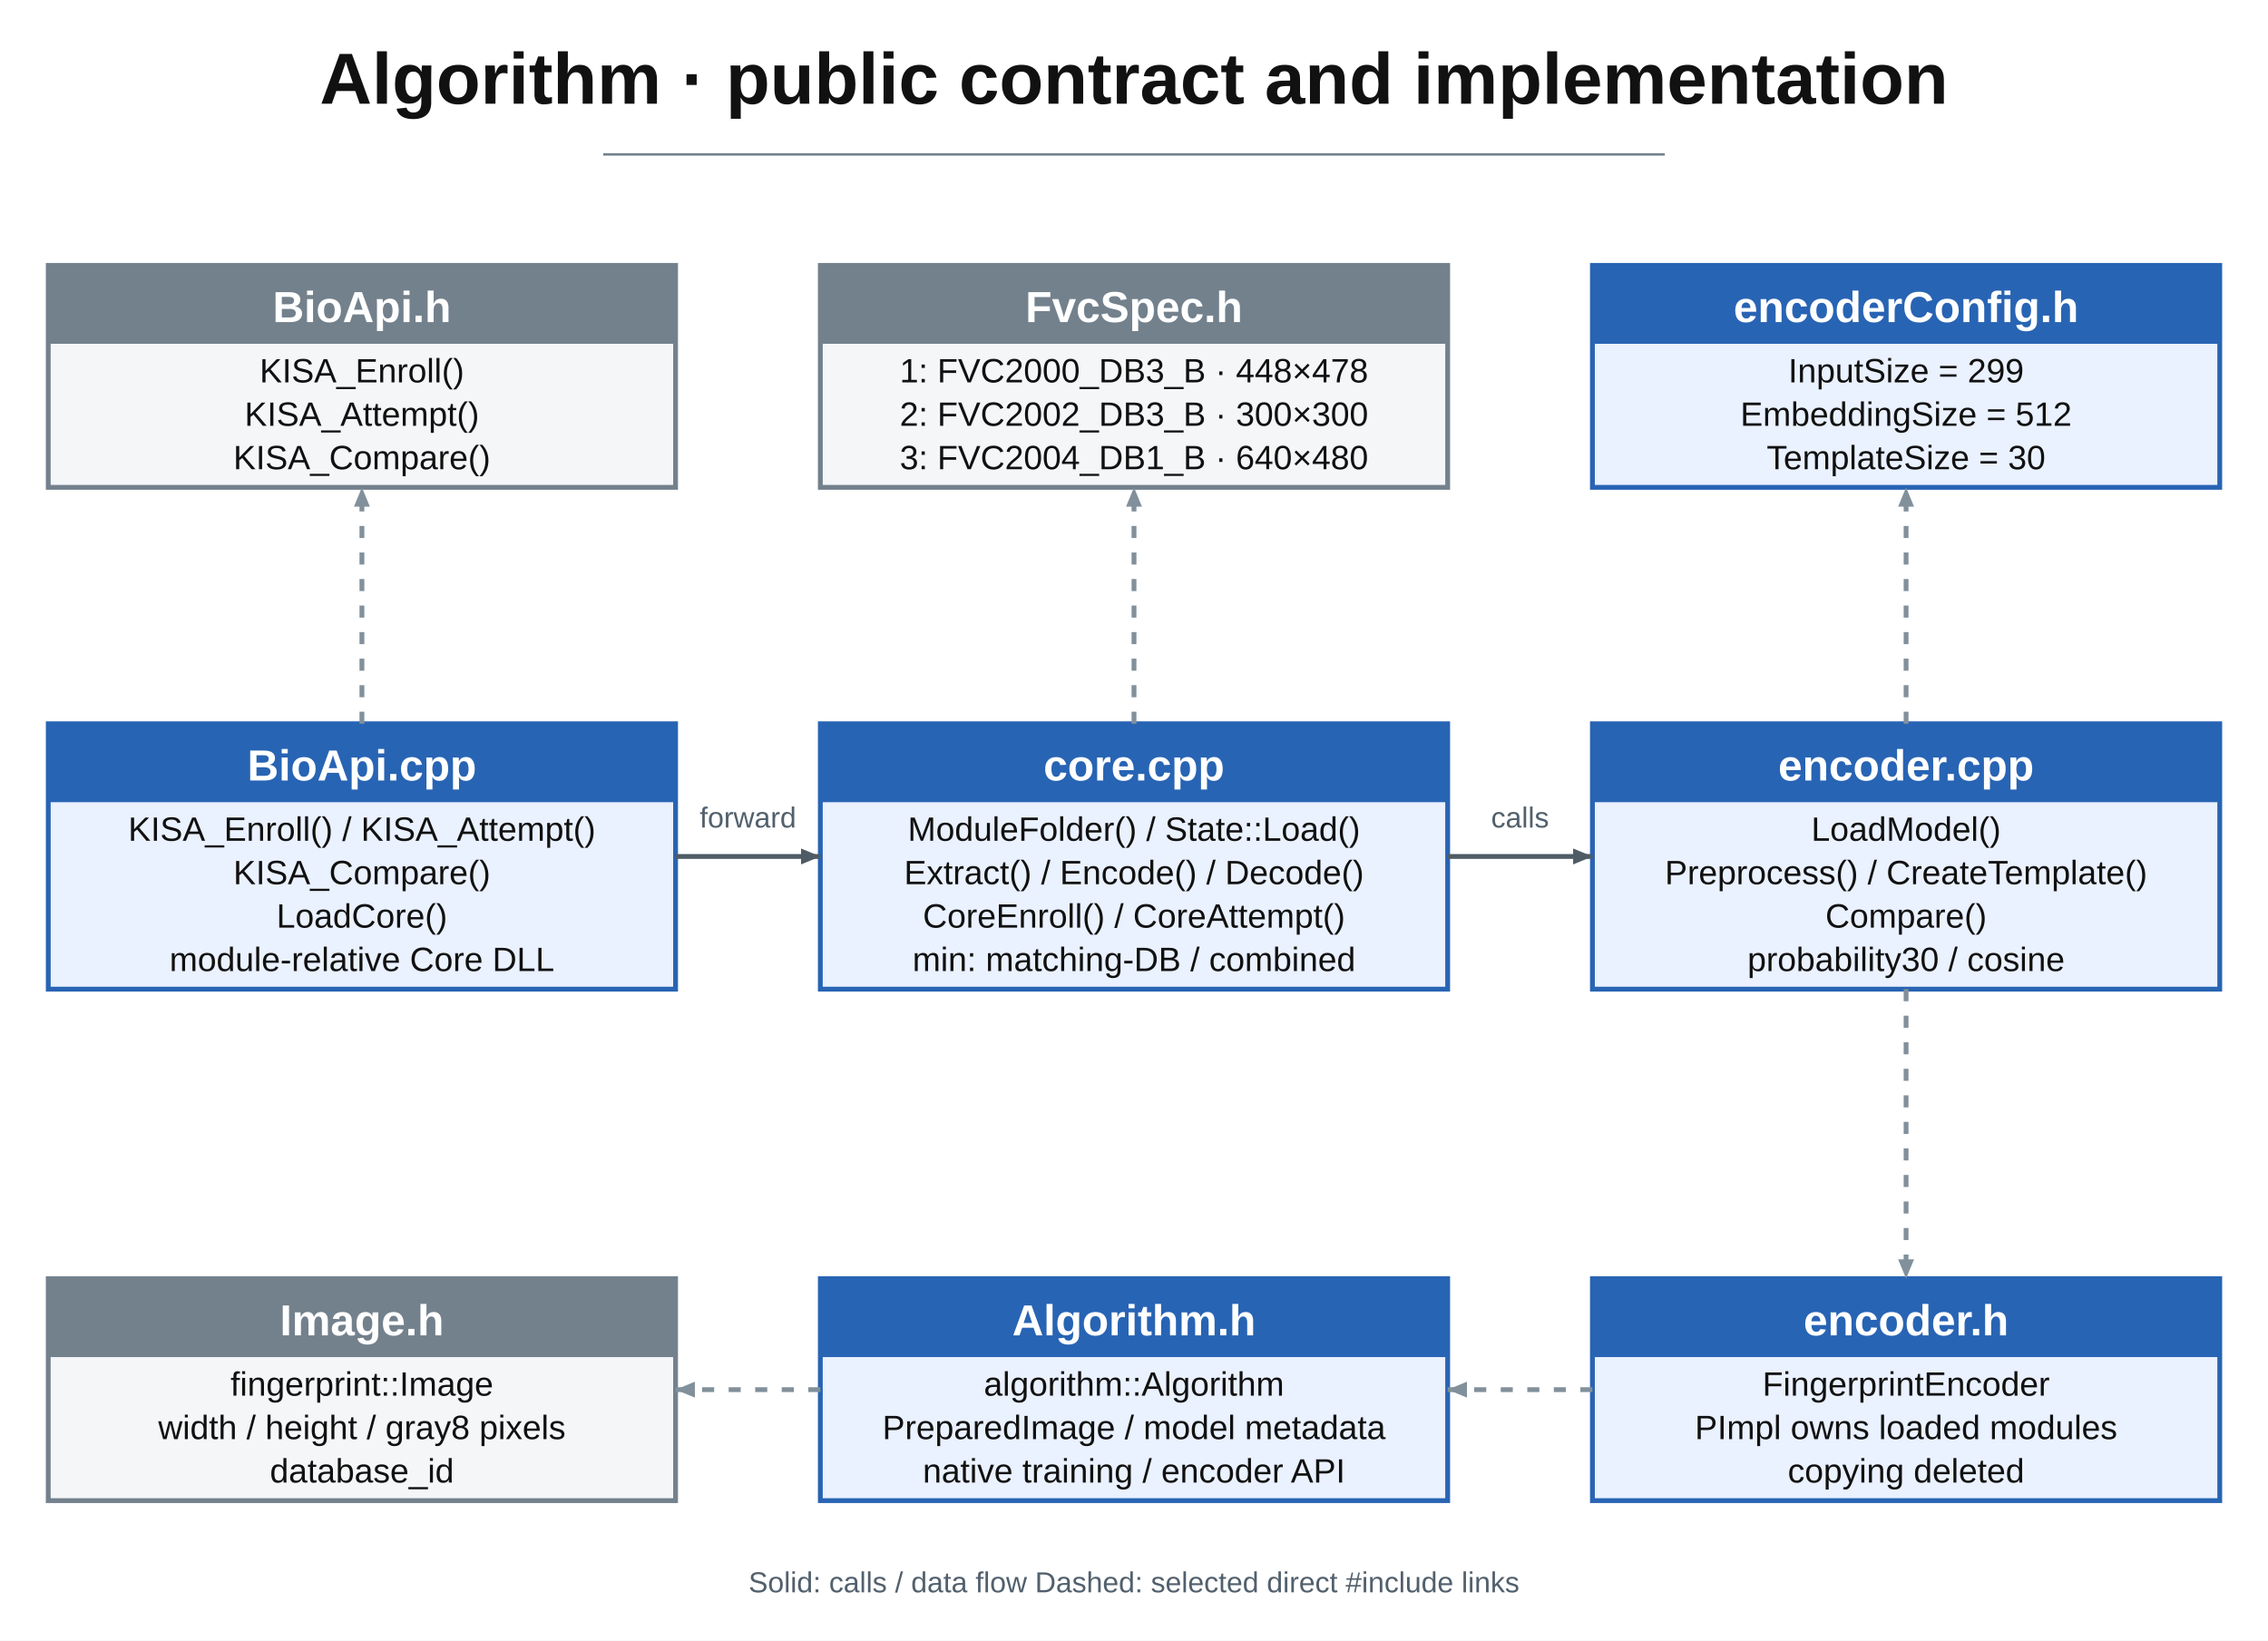
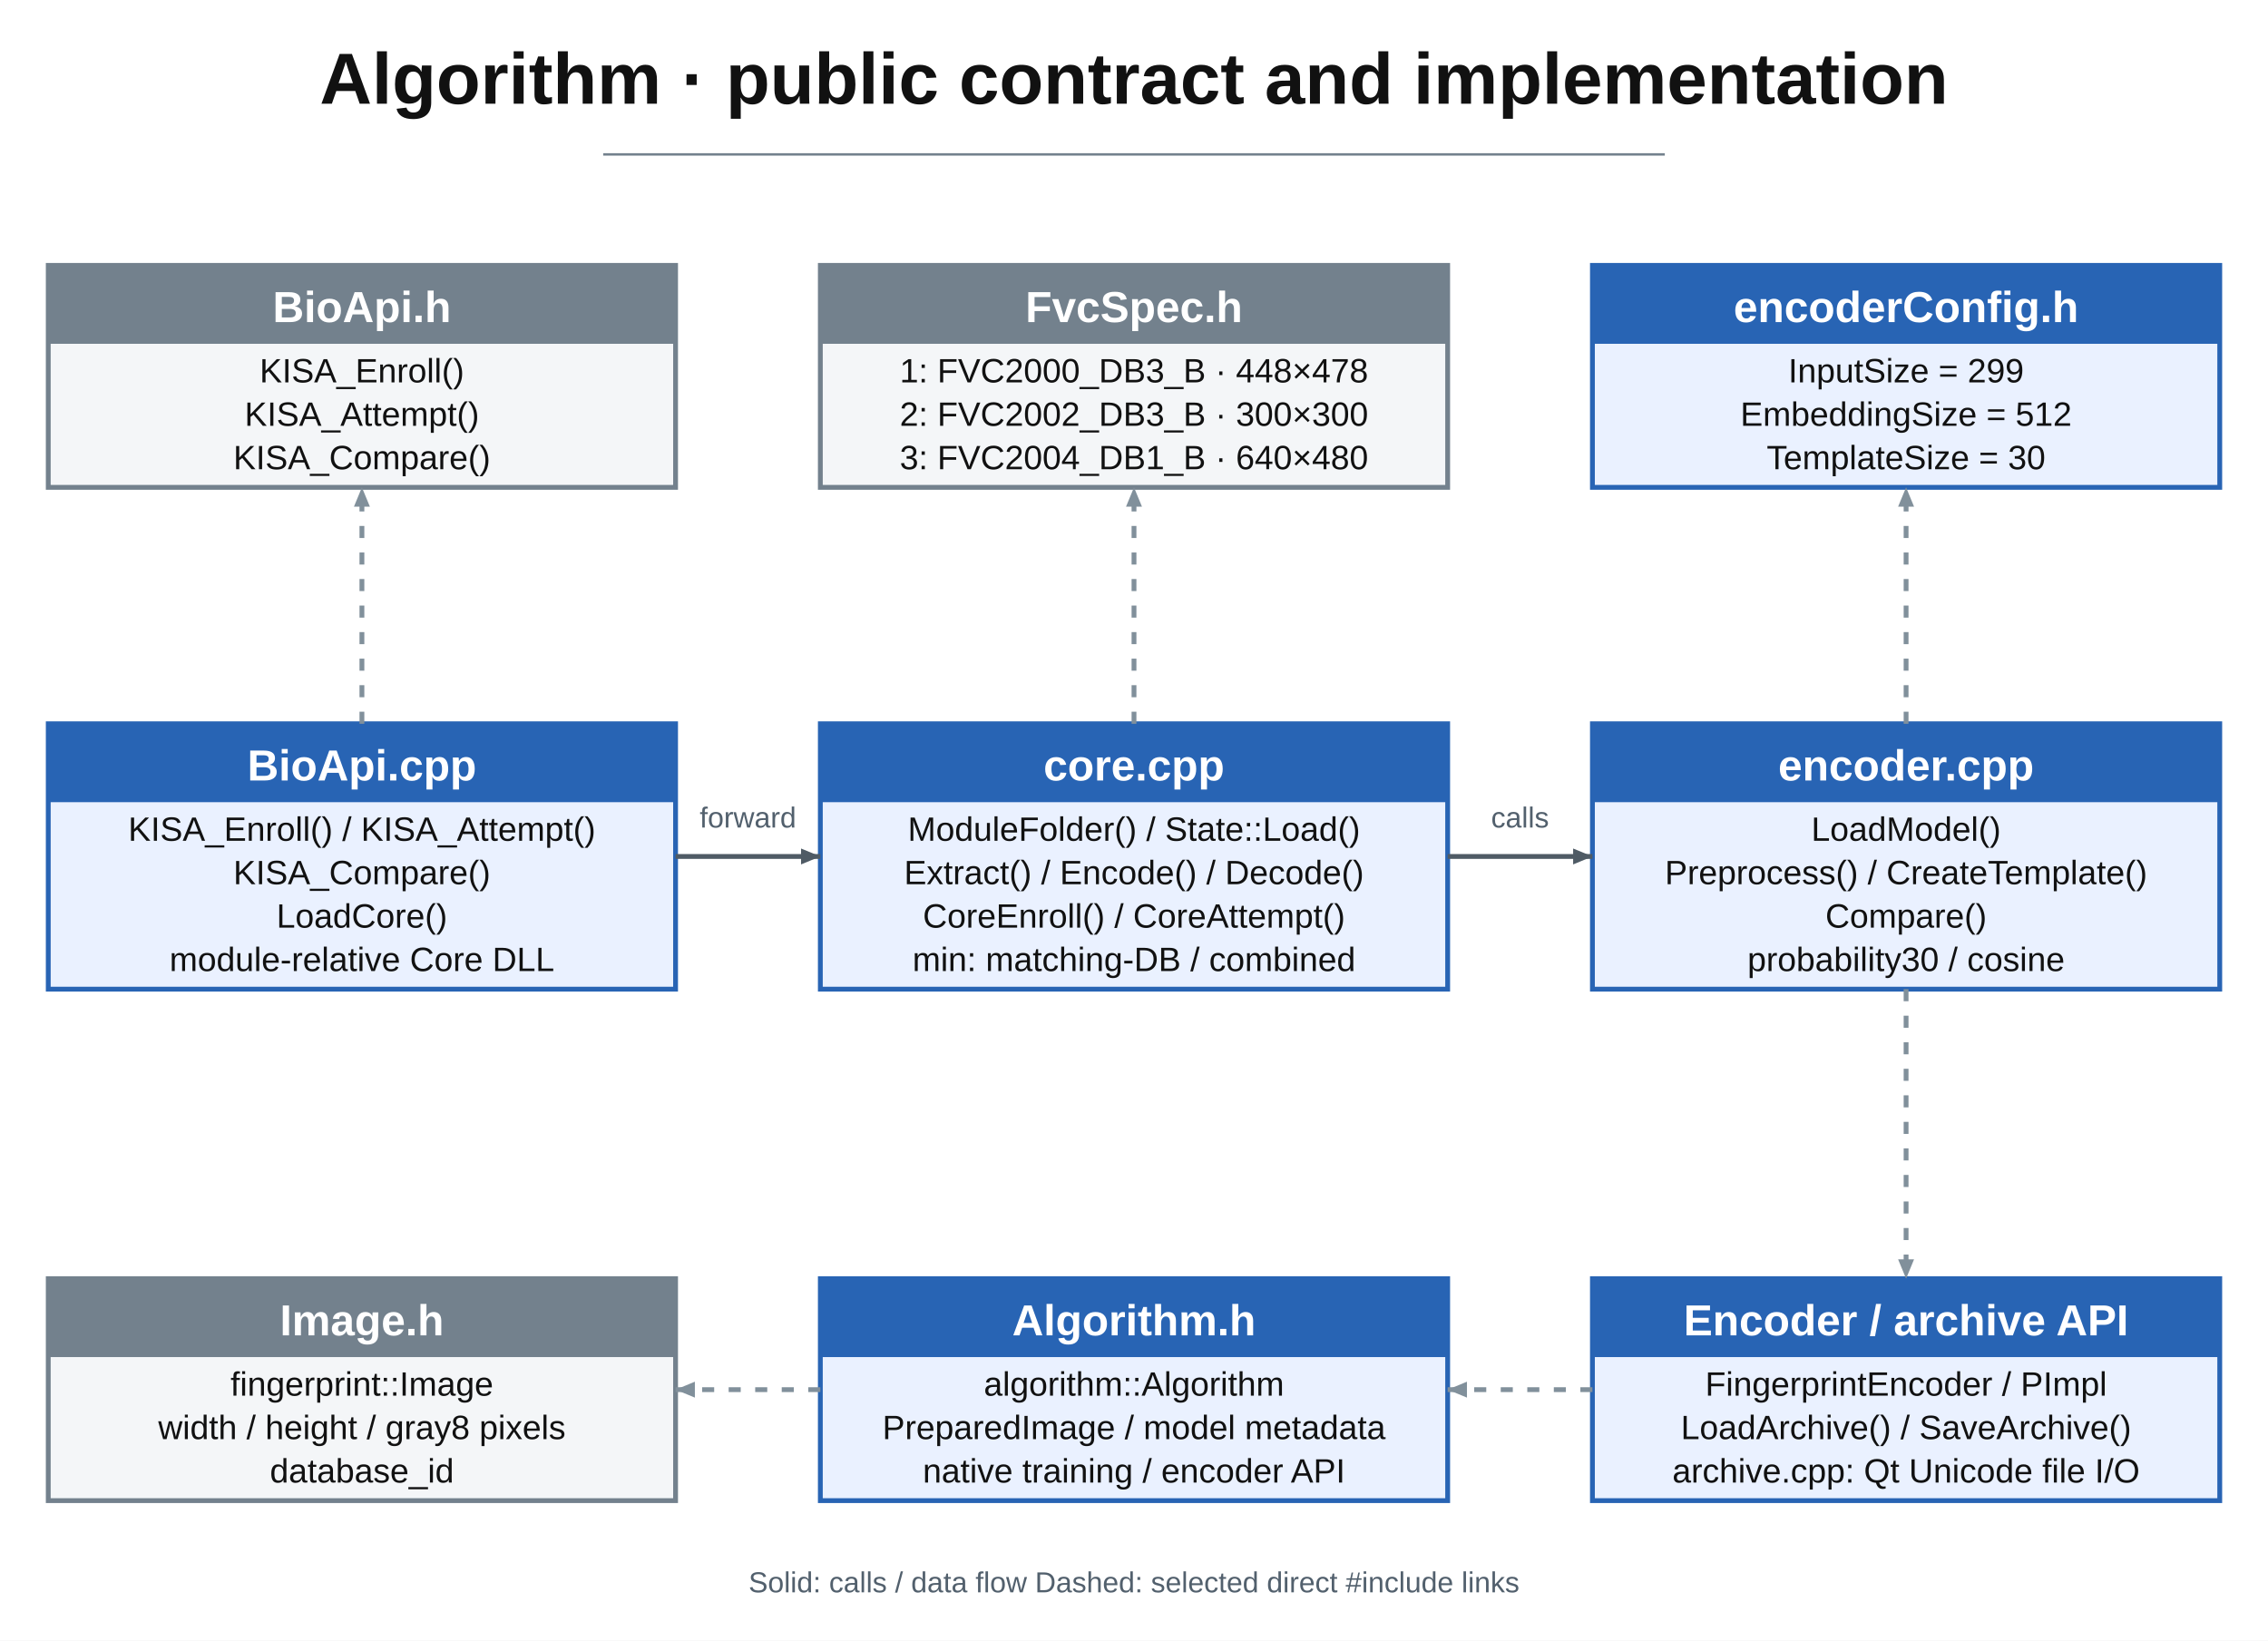
<svg xmlns="http://www.w3.org/2000/svg" width="297mm" height="214.851mm" viewBox="0 0 940 680" role="img">
  <rect width="940" height="680" fill="white" />
  <line x1="250" y1="64" x2="690" y2="64" stroke="#73818d" />
  <g data-node="abi" data-source="src/Public/BioApi.h">
    <rect x="20" y="110" width="260" height="92" fill="#f4f6f8" stroke="#73818d" stroke-width="2" />
    <rect x="20" y="110" width="260" height="32.5" fill="#73818d" />
  </g>
  <g data-node="fvc" data-source="src/Public/FvcSpec.h">
    <rect x="340" y="110" width="260" height="92" fill="#f4f6f8" stroke="#73818d" stroke-width="2" />
    <rect x="340" y="110" width="260" height="32.5" fill="#73818d" />
  </g>
  <g data-node="config" data-source="src/Algorithm/encoderConfig.h">
    <rect x="660" y="110" width="260" height="92" fill="#eaf1ff" stroke="#2864b4" stroke-width="2" />
    <rect x="660" y="110" width="260" height="32.5" fill="#2864b4" />
  </g>
  <g data-node="public" data-source="src/Kisa/BioApi.cpp">
    <rect x="20" y="300" width="260" height="110" fill="#eaf1ff" stroke="#2864b4" stroke-width="2" />
    <rect x="20" y="300" width="260" height="32.5" fill="#2864b4" />
  </g>
  <g data-node="core" data-source="src/Kisa/core.cpp">
    <rect x="340" y="300" width="260" height="110" fill="#eaf1ff" stroke="#2864b4" stroke-width="2" />
    <rect x="340" y="300" width="260" height="32.5" fill="#2864b4" />
  </g>
  <g data-node="encoder" data-source="src/Algorithm/encoder.cpp">
    <rect x="660" y="300" width="260" height="110" fill="#eaf1ff" stroke="#2864b4" stroke-width="2" />
    <rect x="660" y="300" width="260" height="32.5" fill="#2864b4" />
  </g>
  <g data-node="image" data-source="src/Public/Image.h">
    <rect x="20" y="530" width="260" height="92" fill="#f4f6f8" stroke="#73818d" stroke-width="2" />
    <rect x="20" y="530" width="260" height="32.5" fill="#73818d" />
  </g>
  <g data-node="api" data-source="src/Algorithm/Algorithm.h">
    <rect x="340" y="530" width="260" height="92" fill="#eaf1ff" stroke="#2864b4" stroke-width="2" />
    <rect x="340" y="530" width="260" height="32.5" fill="#2864b4" />
  </g>
-   <g data-node="encoderh" data-source="src/Algorithm/encoder.h">
+   <g data-node="encoderh" data-source="src/Algorithm/encoder.h;src/Algorithm/archive.h;src/Algorithm/archive.cpp">
    <rect x="660" y="530" width="260" height="92" fill="#eaf1ff" stroke="#2864b4" stroke-width="2" />
    <rect x="660" y="530" width="260" height="32.5" fill="#2864b4" />
  </g>
  <g data-from="public" data-to="abi" data-relation="include">
    <polyline points="150.0,300 150.0,202" fill="none" stroke="#81909b" stroke-width="2" stroke-dasharray="5 6" />
    <polygon points="150.0,202 153.3,210.0 146.7,210.0" fill="#81909b" />
  </g>
  <g data-from="core" data-to="fvc" data-relation="include">
    <polyline points="470.0,300 470.0,202" fill="none" stroke="#81909b" stroke-width="2" stroke-dasharray="5 6" />
    <polygon points="470.0,202 473.3,210.0 466.7,210.0" fill="#81909b" />
  </g>
  <g data-from="encoder" data-to="config" data-relation="include">
    <polyline points="790.0,300 790.0,202" fill="none" stroke="#81909b" stroke-width="2" stroke-dasharray="5 6" />
    <polygon points="790.0,202 793.3,210.0 786.7,210.0" fill="#81909b" />
  </g>
  <g data-from="public" data-to="core" data-relation="flow">
    <polyline points="280,355.0 340,355.0" fill="none" stroke="#4f5b65" stroke-width="2" />
    <polygon points="340,355.0 332.0,358.3 332.0,351.7" fill="#4f5b65" />
  </g>
  <g data-from="core" data-to="encoder" data-relation="flow">
    <polyline points="600,355.0 660,355.0" fill="none" stroke="#4f5b65" stroke-width="2" />
    <polygon points="660,355.0 652.0,358.3 652.0,351.7" fill="#4f5b65" />
  </g>
  <g data-from="encoder" data-to="encoderh" data-relation="include">
    <polyline points="790.0,410 790.0,530" fill="none" stroke="#81909b" stroke-width="2" stroke-dasharray="5 6" />
    <polygon points="790.0,530 786.7,522.0 793.3,522.0" fill="#81909b" />
  </g>
  <g data-from="encoderh" data-to="api" data-relation="include">
    <polyline points="660,576.0 600,576.0" fill="none" stroke="#81909b" stroke-width="2" stroke-dasharray="5 6" />
    <polygon points="600,576.0 608.0,572.7 608.0,579.3" fill="#81909b" />
  </g>
  <g data-from="api" data-to="image" data-relation="include">
    <polyline points="340,576.0 280,576.0" fill="none" stroke="#81909b" stroke-width="2" stroke-dasharray="5 6" />
    <polygon points="280,576.0 288.0,572.7 288.0,579.3" fill="#81909b" />
  </g>
  <text x="470" y="43" font-family="Arial" font-size="30" font-weight="700" text-anchor="middle" fill="#111111">Algorithm · public contract and implementation</text>
  <text x="150.0" y="133.5" font-family="Arial" font-size="18" font-weight="700" text-anchor="middle" fill="#ffffff">BioApi.h</text>
  <text x="150.0" y="158.5" font-family="Arial" font-size="14" font-weight="400" text-anchor="middle" fill="#111111">KISA_Enroll()</text>
  <text x="150.0" y="176.5" font-family="Arial" font-size="14" font-weight="400" text-anchor="middle" fill="#111111">KISA_Attempt()</text>
  <text x="150.0" y="194.5" font-family="Arial" font-size="14" font-weight="400" text-anchor="middle" fill="#111111">KISA_Compare()</text>
  <text x="470.0" y="133.5" font-family="Arial" font-size="18" font-weight="700" text-anchor="middle" fill="#ffffff">FvcSpec.h</text>
  <text x="470.0" y="158.5" font-family="Arial" font-size="14" font-weight="400" text-anchor="middle" fill="#111111">1: FVC2000_DB3_B · 448×478</text>
  <text x="470.0" y="176.5" font-family="Arial" font-size="14" font-weight="400" text-anchor="middle" fill="#111111">2: FVC2002_DB3_B · 300×300</text>
  <text x="470.0" y="194.5" font-family="Arial" font-size="14" font-weight="400" text-anchor="middle" fill="#111111">3: FVC2004_DB1_B · 640×480</text>
  <text x="790.0" y="133.5" font-family="Arial" font-size="18" font-weight="700" text-anchor="middle" fill="#ffffff">encoderConfig.h</text>
  <text x="790.0" y="158.5" font-family="Arial" font-size="14" font-weight="400" text-anchor="middle" fill="#111111">InputSize = 299</text>
  <text x="790.0" y="176.5" font-family="Arial" font-size="14" font-weight="400" text-anchor="middle" fill="#111111">EmbeddingSize = 512</text>
  <text x="790.0" y="194.5" font-family="Arial" font-size="14" font-weight="400" text-anchor="middle" fill="#111111">TemplateSize = 30</text>
  <text x="150.0" y="323.5" font-family="Arial" font-size="18" font-weight="700" text-anchor="middle" fill="#ffffff">BioApi.cpp</text>
  <text x="150.0" y="348.5" font-family="Arial" font-size="14" font-weight="400" text-anchor="middle" fill="#111111">KISA_Enroll() / KISA_Attempt()</text>
  <text x="150.0" y="366.5" font-family="Arial" font-size="14" font-weight="400" text-anchor="middle" fill="#111111">KISA_Compare()</text>
  <text x="150.0" y="384.5" font-family="Arial" font-size="14" font-weight="400" text-anchor="middle" fill="#111111">LoadCore()</text>
  <text x="150.0" y="402.5" font-family="Arial" font-size="14" font-weight="400" text-anchor="middle" fill="#111111">module-relative Core DLL</text>
  <text x="470.0" y="323.5" font-family="Arial" font-size="18" font-weight="700" text-anchor="middle" fill="#ffffff">core.cpp</text>
  <text x="470.0" y="348.5" font-family="Arial" font-size="14" font-weight="400" text-anchor="middle" fill="#111111">ModuleFolder() / State::Load()</text>
  <text x="470.0" y="366.5" font-family="Arial" font-size="14" font-weight="400" text-anchor="middle" fill="#111111">Extract() / Encode() / Decode()</text>
  <text x="470.0" y="384.5" font-family="Arial" font-size="14" font-weight="400" text-anchor="middle" fill="#111111">CoreEnroll() / CoreAttempt()</text>
  <text x="470.0" y="402.5" font-family="Arial" font-size="14" font-weight="400" text-anchor="middle" fill="#111111">min: matching-DB / combined</text>
  <text x="790.0" y="323.5" font-family="Arial" font-size="18" font-weight="700" text-anchor="middle" fill="#ffffff">encoder.cpp</text>
  <text x="790.0" y="348.5" font-family="Arial" font-size="14" font-weight="400" text-anchor="middle" fill="#111111">LoadModel()</text>
  <text x="790.0" y="366.5" font-family="Arial" font-size="14" font-weight="400" text-anchor="middle" fill="#111111">Preprocess() / CreateTemplate()</text>
  <text x="790.0" y="384.5" font-family="Arial" font-size="14" font-weight="400" text-anchor="middle" fill="#111111">Compare()</text>
  <text x="790.0" y="402.5" font-family="Arial" font-size="14" font-weight="400" text-anchor="middle" fill="#111111">probability30 / cosine</text>
  <text x="150.0" y="553.5" font-family="Arial" font-size="18" font-weight="700" text-anchor="middle" fill="#ffffff">Image.h</text>
  <text x="150.0" y="578.5" font-family="Arial" font-size="14" font-weight="400" text-anchor="middle" fill="#111111">fingerprint::Image</text>
  <text x="150.0" y="596.5" font-family="Arial" font-size="14" font-weight="400" text-anchor="middle" fill="#111111">width / height / gray8 pixels</text>
  <text x="150.0" y="614.5" font-family="Arial" font-size="14" font-weight="400" text-anchor="middle" fill="#111111">database_id</text>
  <text x="470.0" y="553.5" font-family="Arial" font-size="18" font-weight="700" text-anchor="middle" fill="#ffffff">Algorithm.h</text>
  <text x="470.0" y="578.5" font-family="Arial" font-size="14" font-weight="400" text-anchor="middle" fill="#111111">algorithm::Algorithm</text>
  <text x="470.0" y="596.5" font-family="Arial" font-size="14" font-weight="400" text-anchor="middle" fill="#111111">PreparedImage / model metadata</text>
  <text x="470.0" y="614.5" font-family="Arial" font-size="14" font-weight="400" text-anchor="middle" fill="#111111">native training / encoder API</text>
-   <text x="790.0" y="553.5" font-family="Arial" font-size="18" font-weight="700" text-anchor="middle" fill="#ffffff">encoder.h</text>
-   <text x="790.0" y="578.5" font-family="Arial" font-size="14" font-weight="400" text-anchor="middle" fill="#111111">FingerprintEncoder</text>
-   <text x="790.0" y="596.5" font-family="Arial" font-size="14" font-weight="400" text-anchor="middle" fill="#111111">PImpl owns loaded modules</text>
-   <text x="790.0" y="614.5" font-family="Arial" font-size="14" font-weight="400" text-anchor="middle" fill="#111111">copying deleted</text>
+   <text x="790.0" y="553.5" font-family="Arial" font-size="18" font-weight="700" text-anchor="middle" fill="#ffffff">Encoder / archive API</text>
+   <text x="790.0" y="578.5" font-family="Arial" font-size="14" font-weight="400" text-anchor="middle" fill="#111111">FingerprintEncoder / PImpl</text>
+   <text x="790.0" y="596.5" font-family="Arial" font-size="14" font-weight="400" text-anchor="middle" fill="#111111">LoadArchive() / SaveArchive()</text>
+   <text x="790.0" y="614.5" font-family="Arial" font-size="14" font-weight="400" text-anchor="middle" fill="#111111">archive.cpp: Qt Unicode file I/O</text>
  <text x="310" y="343" font-family="Arial" font-size="12" font-weight="400" text-anchor="middle" fill="#52606d">forward</text>
  <text x="630" y="343" font-family="Arial" font-size="12" font-weight="400" text-anchor="middle" fill="#52606d">calls</text>
  <text x="470" y="660" font-family="Arial" font-size="12" font-weight="400" text-anchor="middle" fill="#52606d">Solid: calls / data flow     Dashed: selected direct #include links</text>
</svg>
